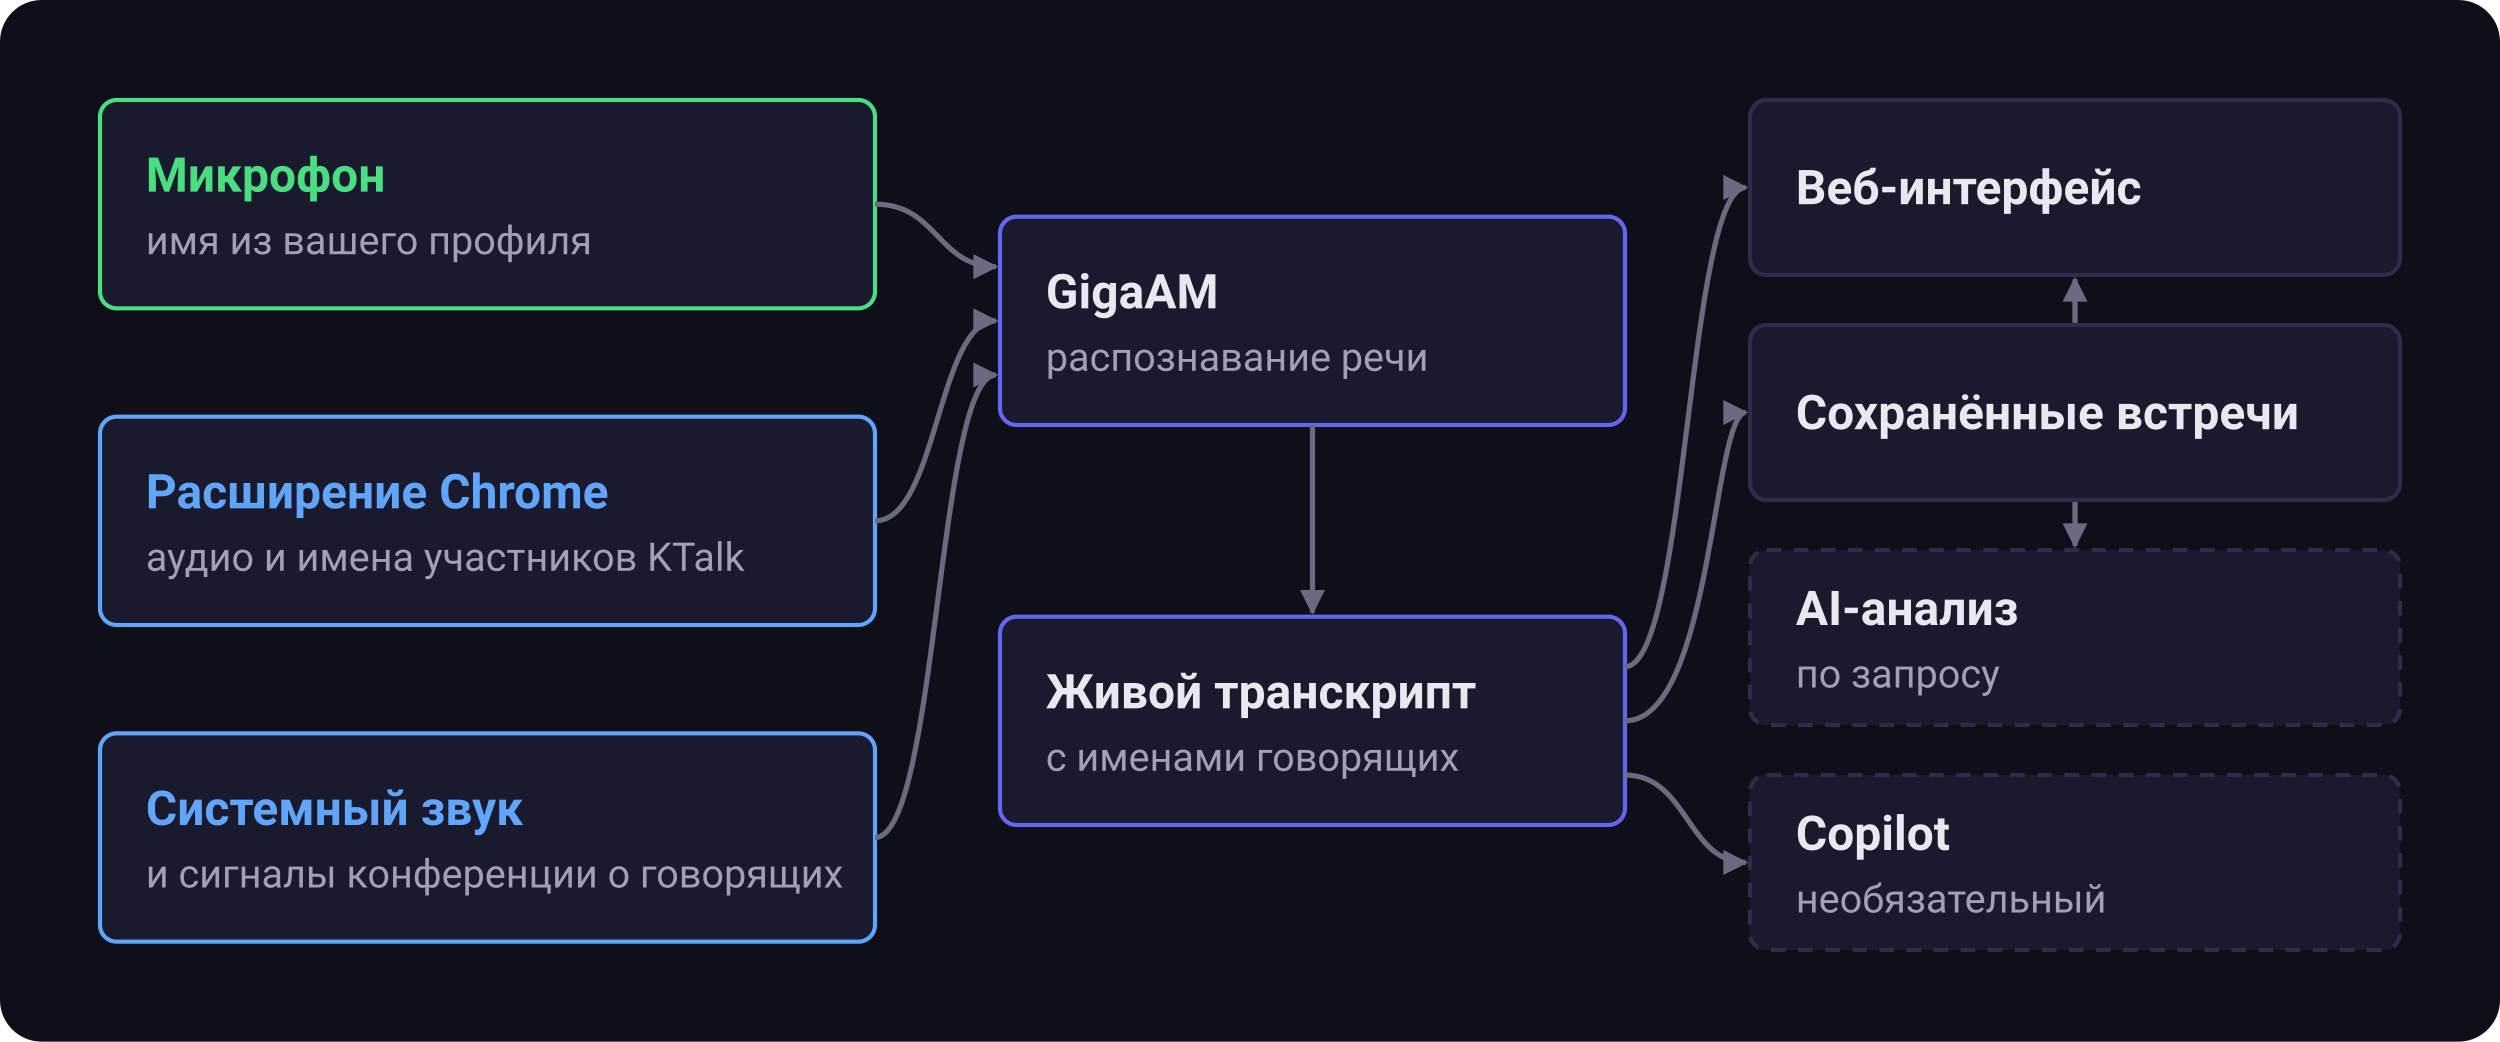
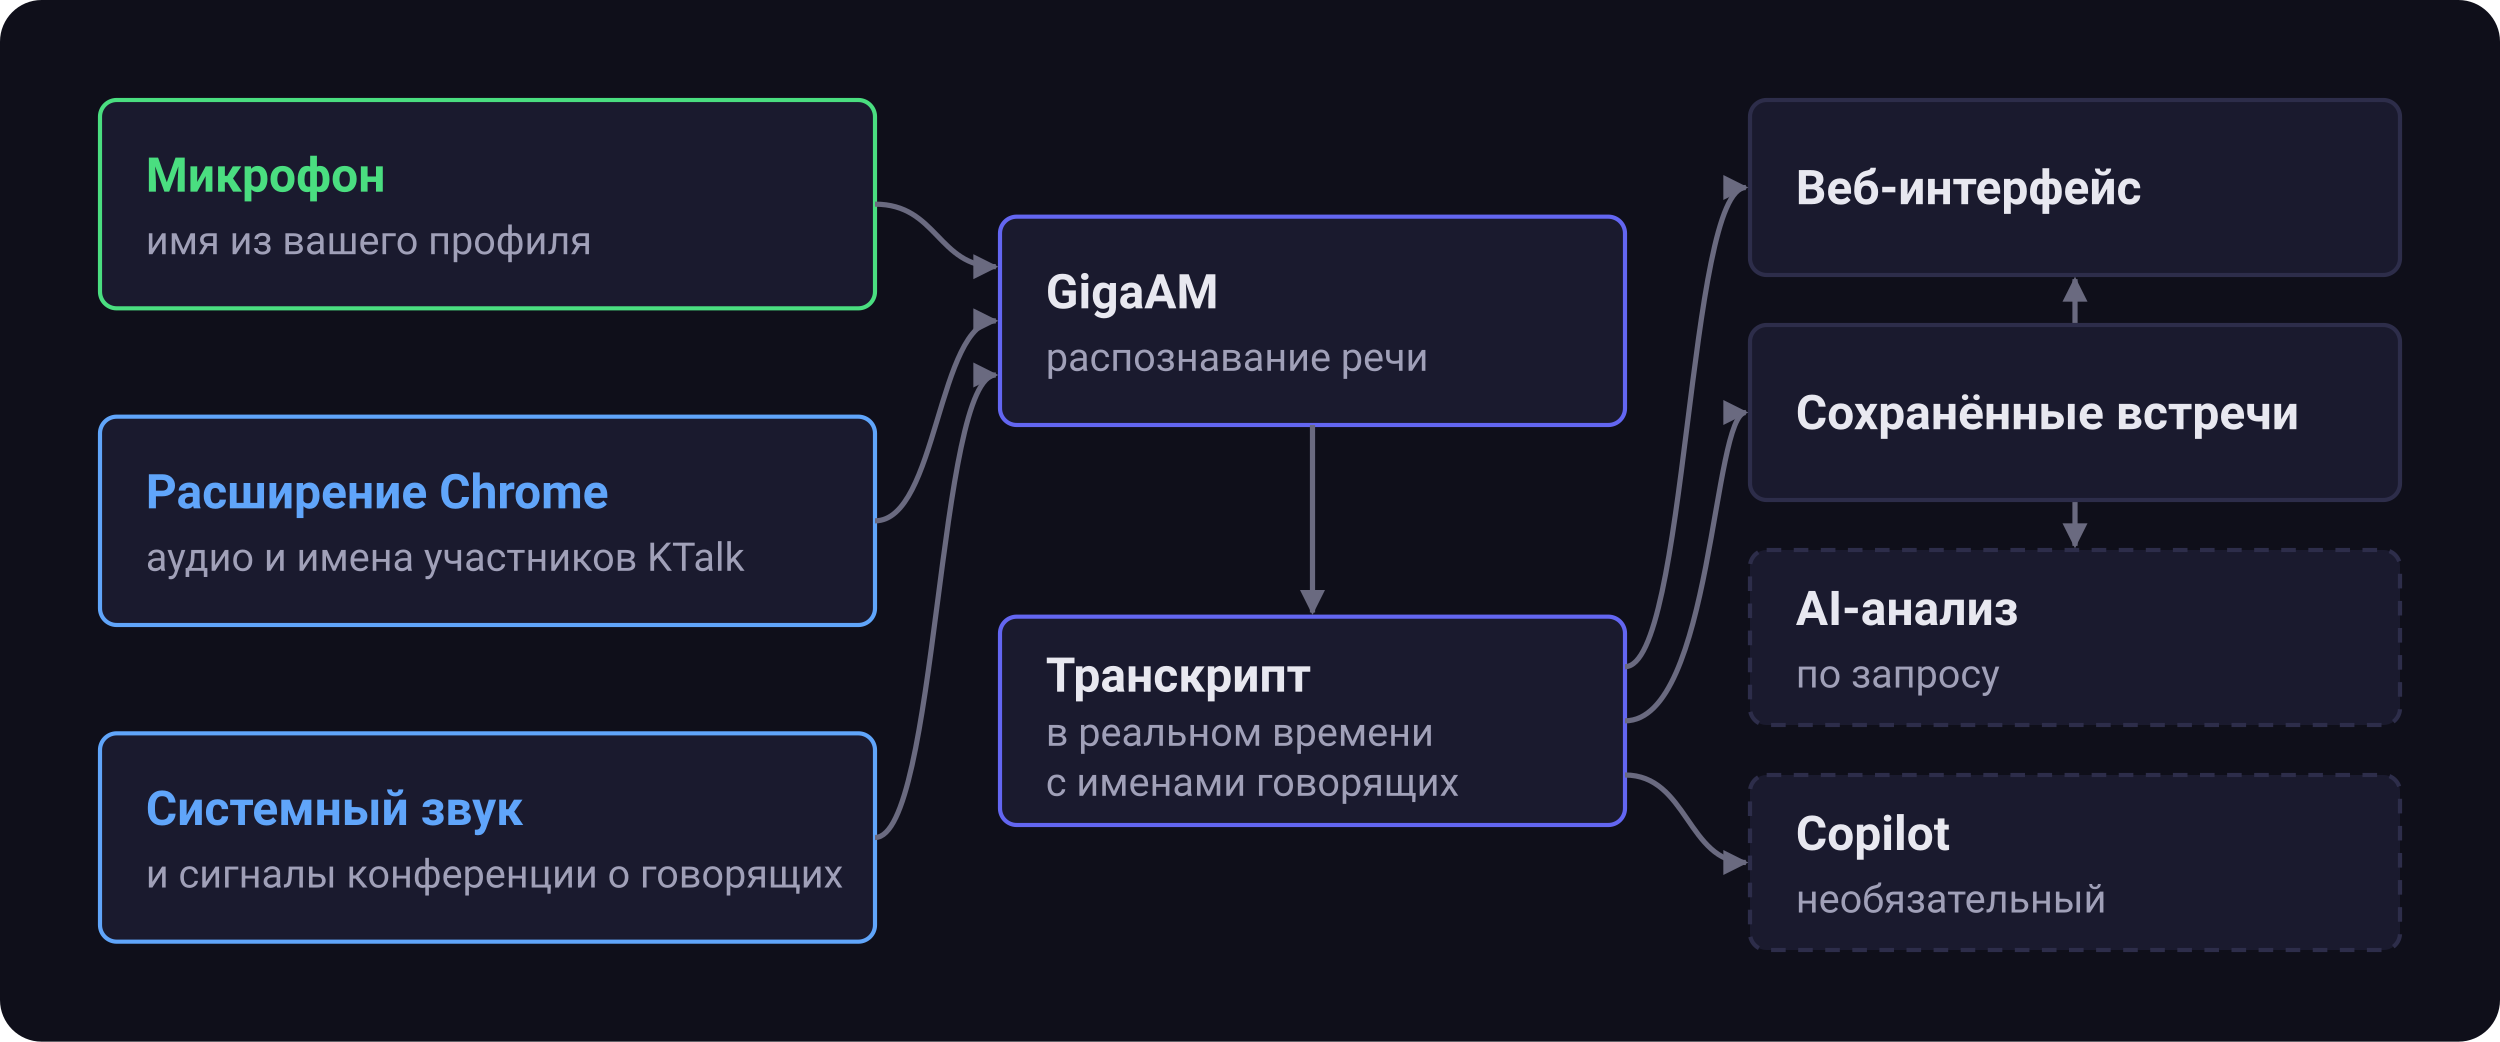
<svg xmlns="http://www.w3.org/2000/svg" width="1200" height="500" viewBox="0 0 1200 500" role="img" aria-labelledby="title desc">
  <style>
    .t { font-family: -apple-system, BlinkMacSystemFont, "Segoe UI", Roboto, Arial, sans-serif; font-size: 23px; font-weight: 600; }
    .s { font-family: -apple-system, BlinkMacSystemFont, "Segoe UI", Roboto, Arial, sans-serif; font-size: 19px; fill: #a0a0b8; }
  </style>
  <defs>
    <marker id="a" viewBox="0 0 10 10" refX="9" refY="5" markerWidth="12" markerHeight="12" markerUnits="userSpaceOnUse" orient="auto-start-reverse">
      <path d="M0 0 10 5 0 10z" fill="#6a6a80" />
    </marker>
  </defs>
  <rect width="1200" height="500" rx="20" fill="#0f0f1a" />
  <g id="sources">
    <rect x="48" y="48" width="372" height="100" rx="8" fill="#1a1a2e" stroke="#4ade80" stroke-width="2" />
    <text x="70" y="92" class="t" fill="#4ade80">Микрофон</text>
    <text x="70" y="122" class="s">имя из вашего профиля</text>
    <rect x="48" y="200" width="372" height="100" rx="8" fill="#1a1a2e" stroke="#60a5fa" stroke-width="2" />
    <text x="70" y="244" class="t" fill="#60a5fa">Расширение Chrome</text>
    <text x="70" y="274" class="s">аудио и имена участников KTalk</text>
    <rect x="48" y="352" width="372" height="100" rx="8" fill="#1a1a2e" stroke="#60a5fa" stroke-width="2" />
    <text x="70" y="396" class="t" fill="#60a5fa">Системный звук</text>
    <text x="70" y="426" class="s">и сигналы конференции о говорящих</text>
  </g>
  <g id="core">
    <rect x="480" y="104" width="300" height="100" rx="8" fill="#1a1a2e" stroke="#6366f1" stroke-width="2" />
    <text x="502" y="148" class="t" fill="#e8e8f0">GigaAM</text>
    <text x="502" y="178" class="s">распознавание речи</text>
    <rect x="480" y="296" width="300" height="100" rx="8" fill="#1a1a2e" stroke="#6366f1" stroke-width="2" />
-     <text x="502" y="340" class="t" fill="#e8e8f0">Живой транскрипт</text>
-     <text x="502" y="370" class="s">с именами говорящих</text>
+     <text x="502" y="332" class="t" fill="#e8e8f0">Транскрипт</text>
+     <text x="502" y="358" class="s">в реальном времени</text>
+     <text x="502" y="382" class="s">с именами говорящих</text>
  </g>
  <g id="outputs">
    <rect x="840" y="48" width="312" height="84" rx="8" fill="#1a1a2e" stroke="#2d2d4a" stroke-width="2" />
    <text x="862" y="98" class="t" fill="#e8e8f0">Веб-интерфейс</text>
    <rect x="840" y="156" width="312" height="84" rx="8" fill="#1a1a2e" stroke="#2d2d4a" stroke-width="2" />
    <text x="862" y="206" class="t" fill="#e8e8f0">Сохранённые встречи</text>
    <rect x="840" y="264" width="312" height="84" rx="8" fill="#1a1a2e" stroke="#2d2d4a" stroke-width="2" stroke-dasharray="7 6" />
    <text x="862" y="300" class="t" fill="#e8e8f0">AI-анализ</text>
    <text x="862" y="330" class="s">по запросу</text>
    <rect x="840" y="372" width="312" height="84" rx="8" fill="#1a1a2e" stroke="#2d2d4a" stroke-width="2" stroke-dasharray="7 6" />
    <text x="862" y="408" class="t" fill="#e8e8f0">Copilot</text>
    <text x="862" y="438" class="s">необязательный</text>
  </g>
  <g id="edges">
    <path d="M420 98 C450 98 450 128 478 128" fill="none" stroke="#6a6a80" stroke-width="2.5" marker-end="url(#a)" />
    <path d="M420 250 C450 250 450 154 478 154" fill="none" stroke="#6a6a80" stroke-width="2.5" marker-end="url(#a)" />
    <path d="M420 402 C450 402 450 180 478 180" fill="none" stroke="#6a6a80" stroke-width="2.5" marker-end="url(#a)" />
    <path d="M630 204 V294" fill="none" stroke="#6a6a80" stroke-width="2.5" marker-end="url(#a)" />
    <path d="M780 320 C810 320 810 90 838 90" fill="none" stroke="#6a6a80" stroke-width="2.5" marker-end="url(#a)" />
    <path d="M780 346 C822 346 822 198 838 198" fill="none" stroke="#6a6a80" stroke-width="2.5" marker-end="url(#a)" />
    <path d="M780 372 C810 372 810 414 838 414" fill="none" stroke="#6a6a80" stroke-width="2.5" marker-end="url(#a)" />
    <path d="M996 241 V262" fill="none" stroke="#6a6a80" stroke-width="2.5" marker-end="url(#a)" />
    <path d="M996 155 V134" fill="none" stroke="#6a6a80" stroke-width="2.5" marker-end="url(#a)" />
  </g>
</svg>
